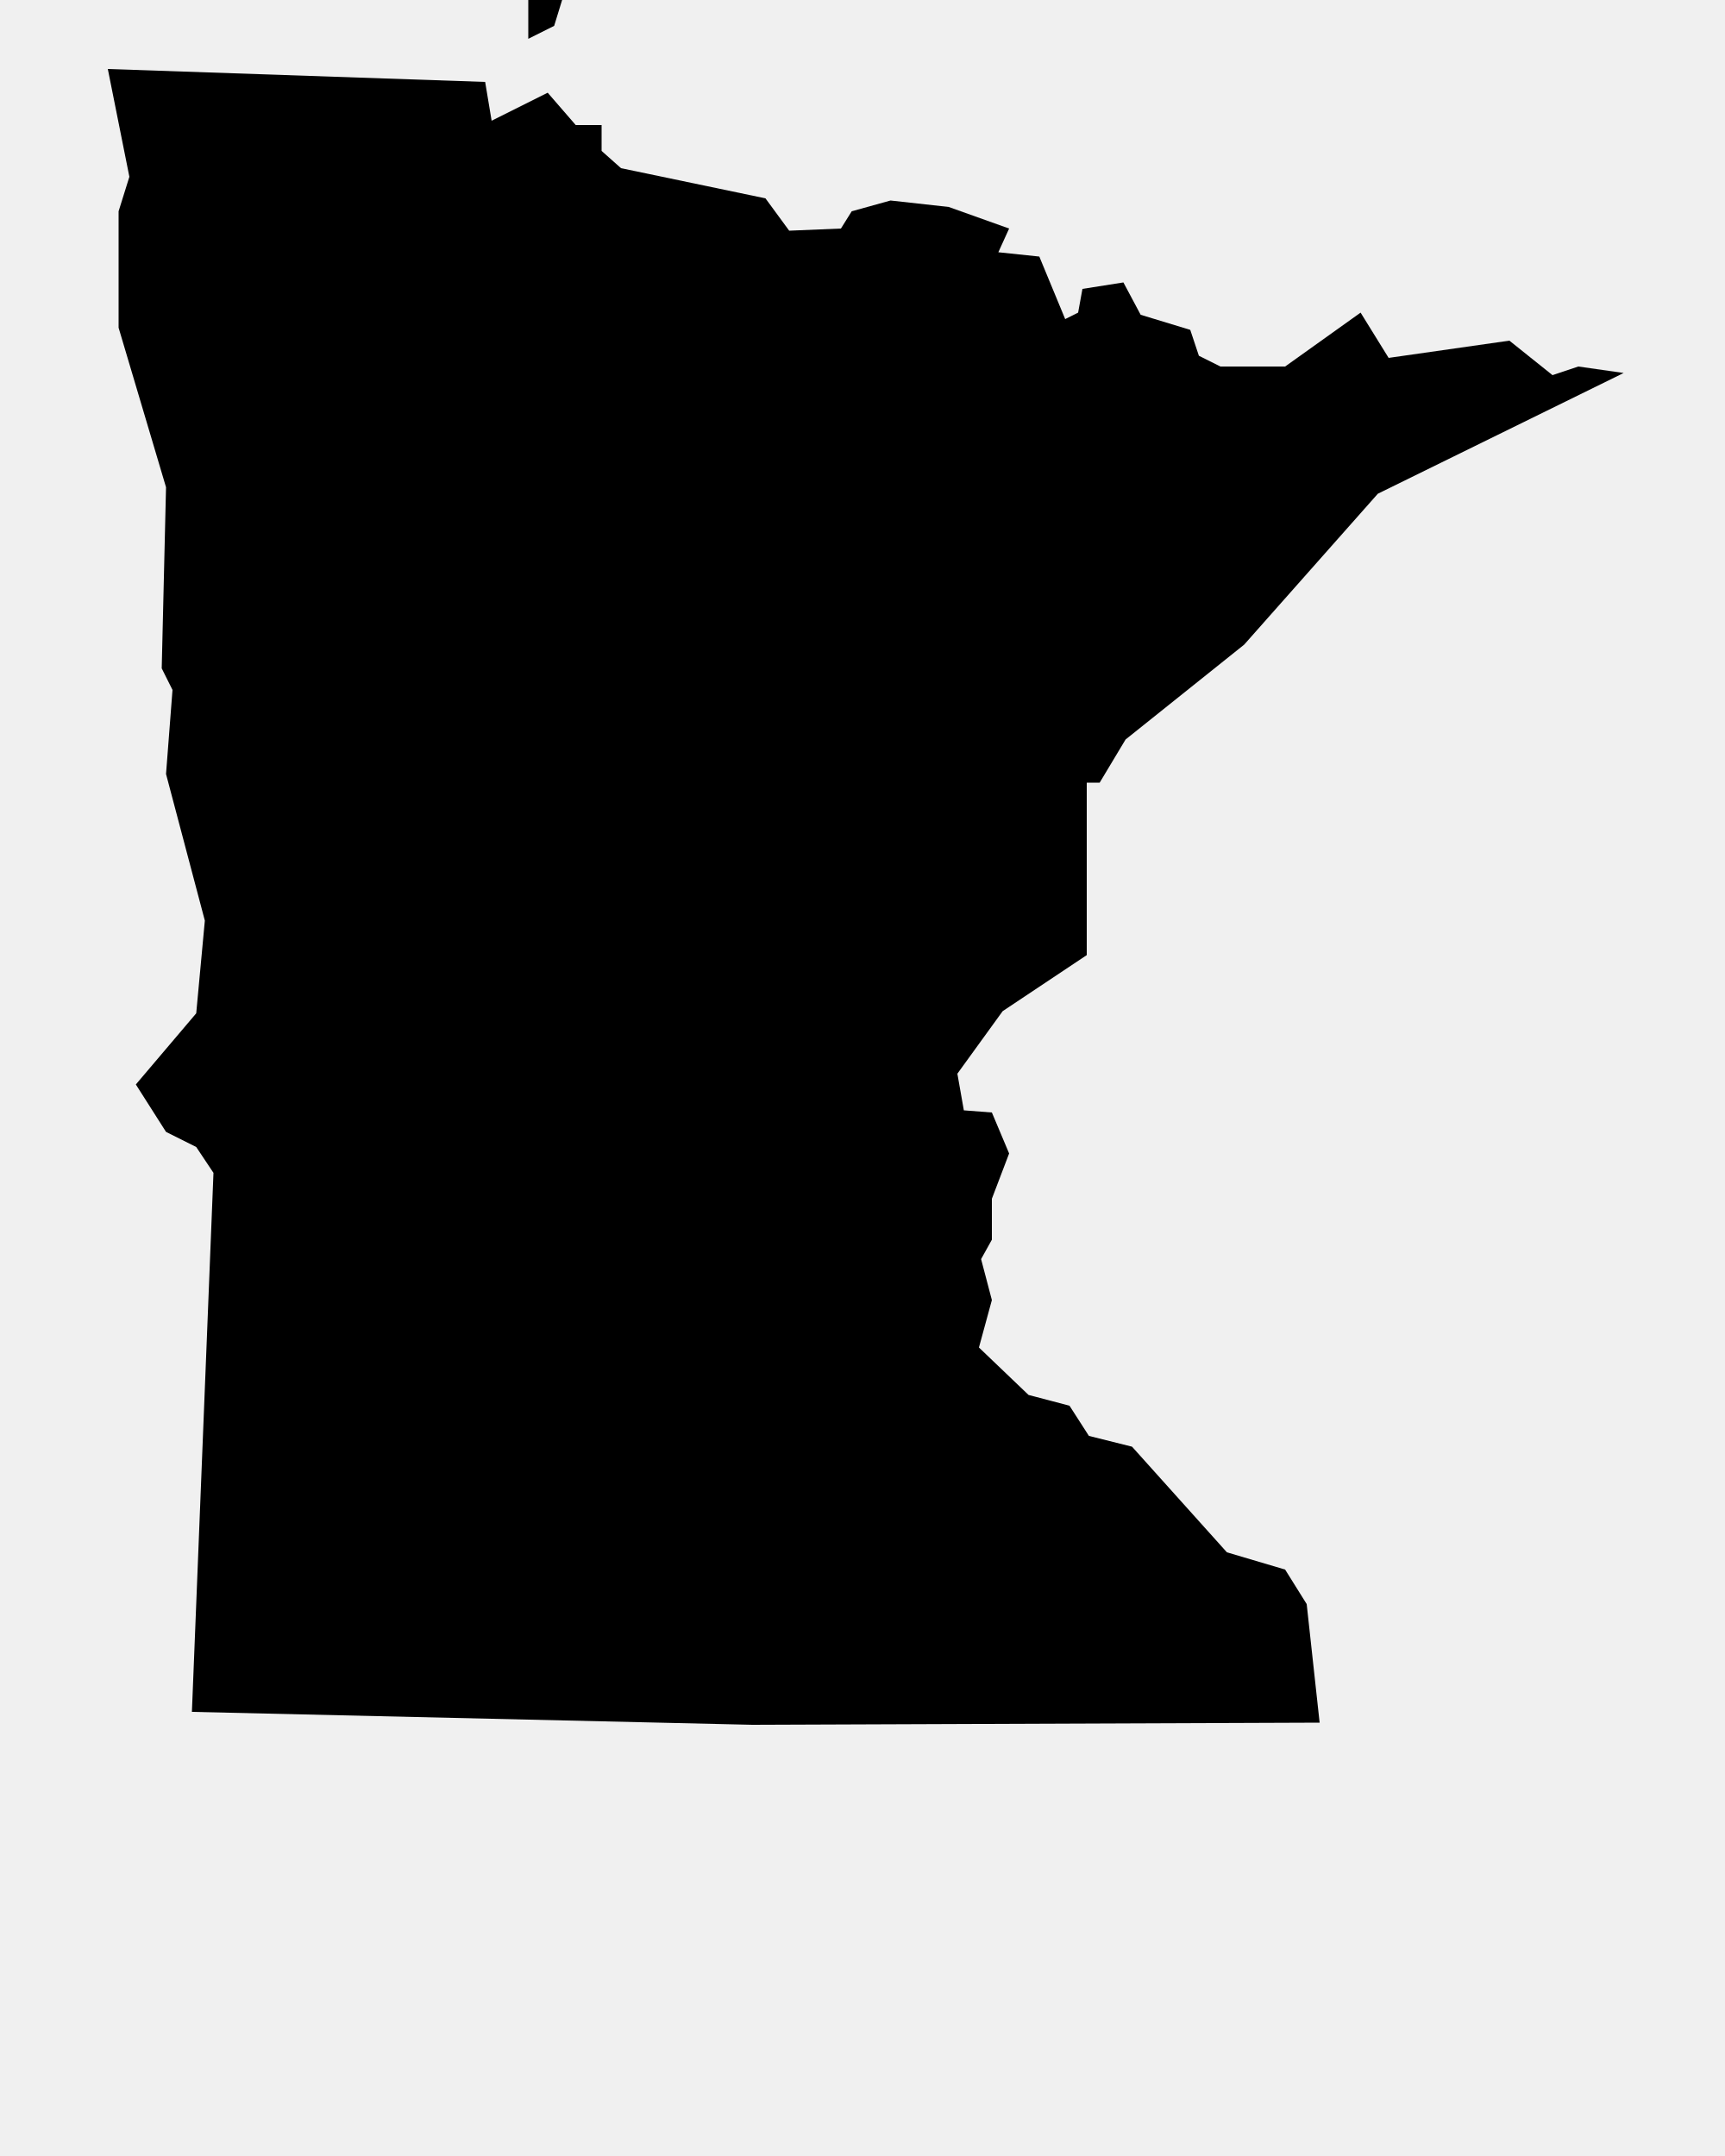
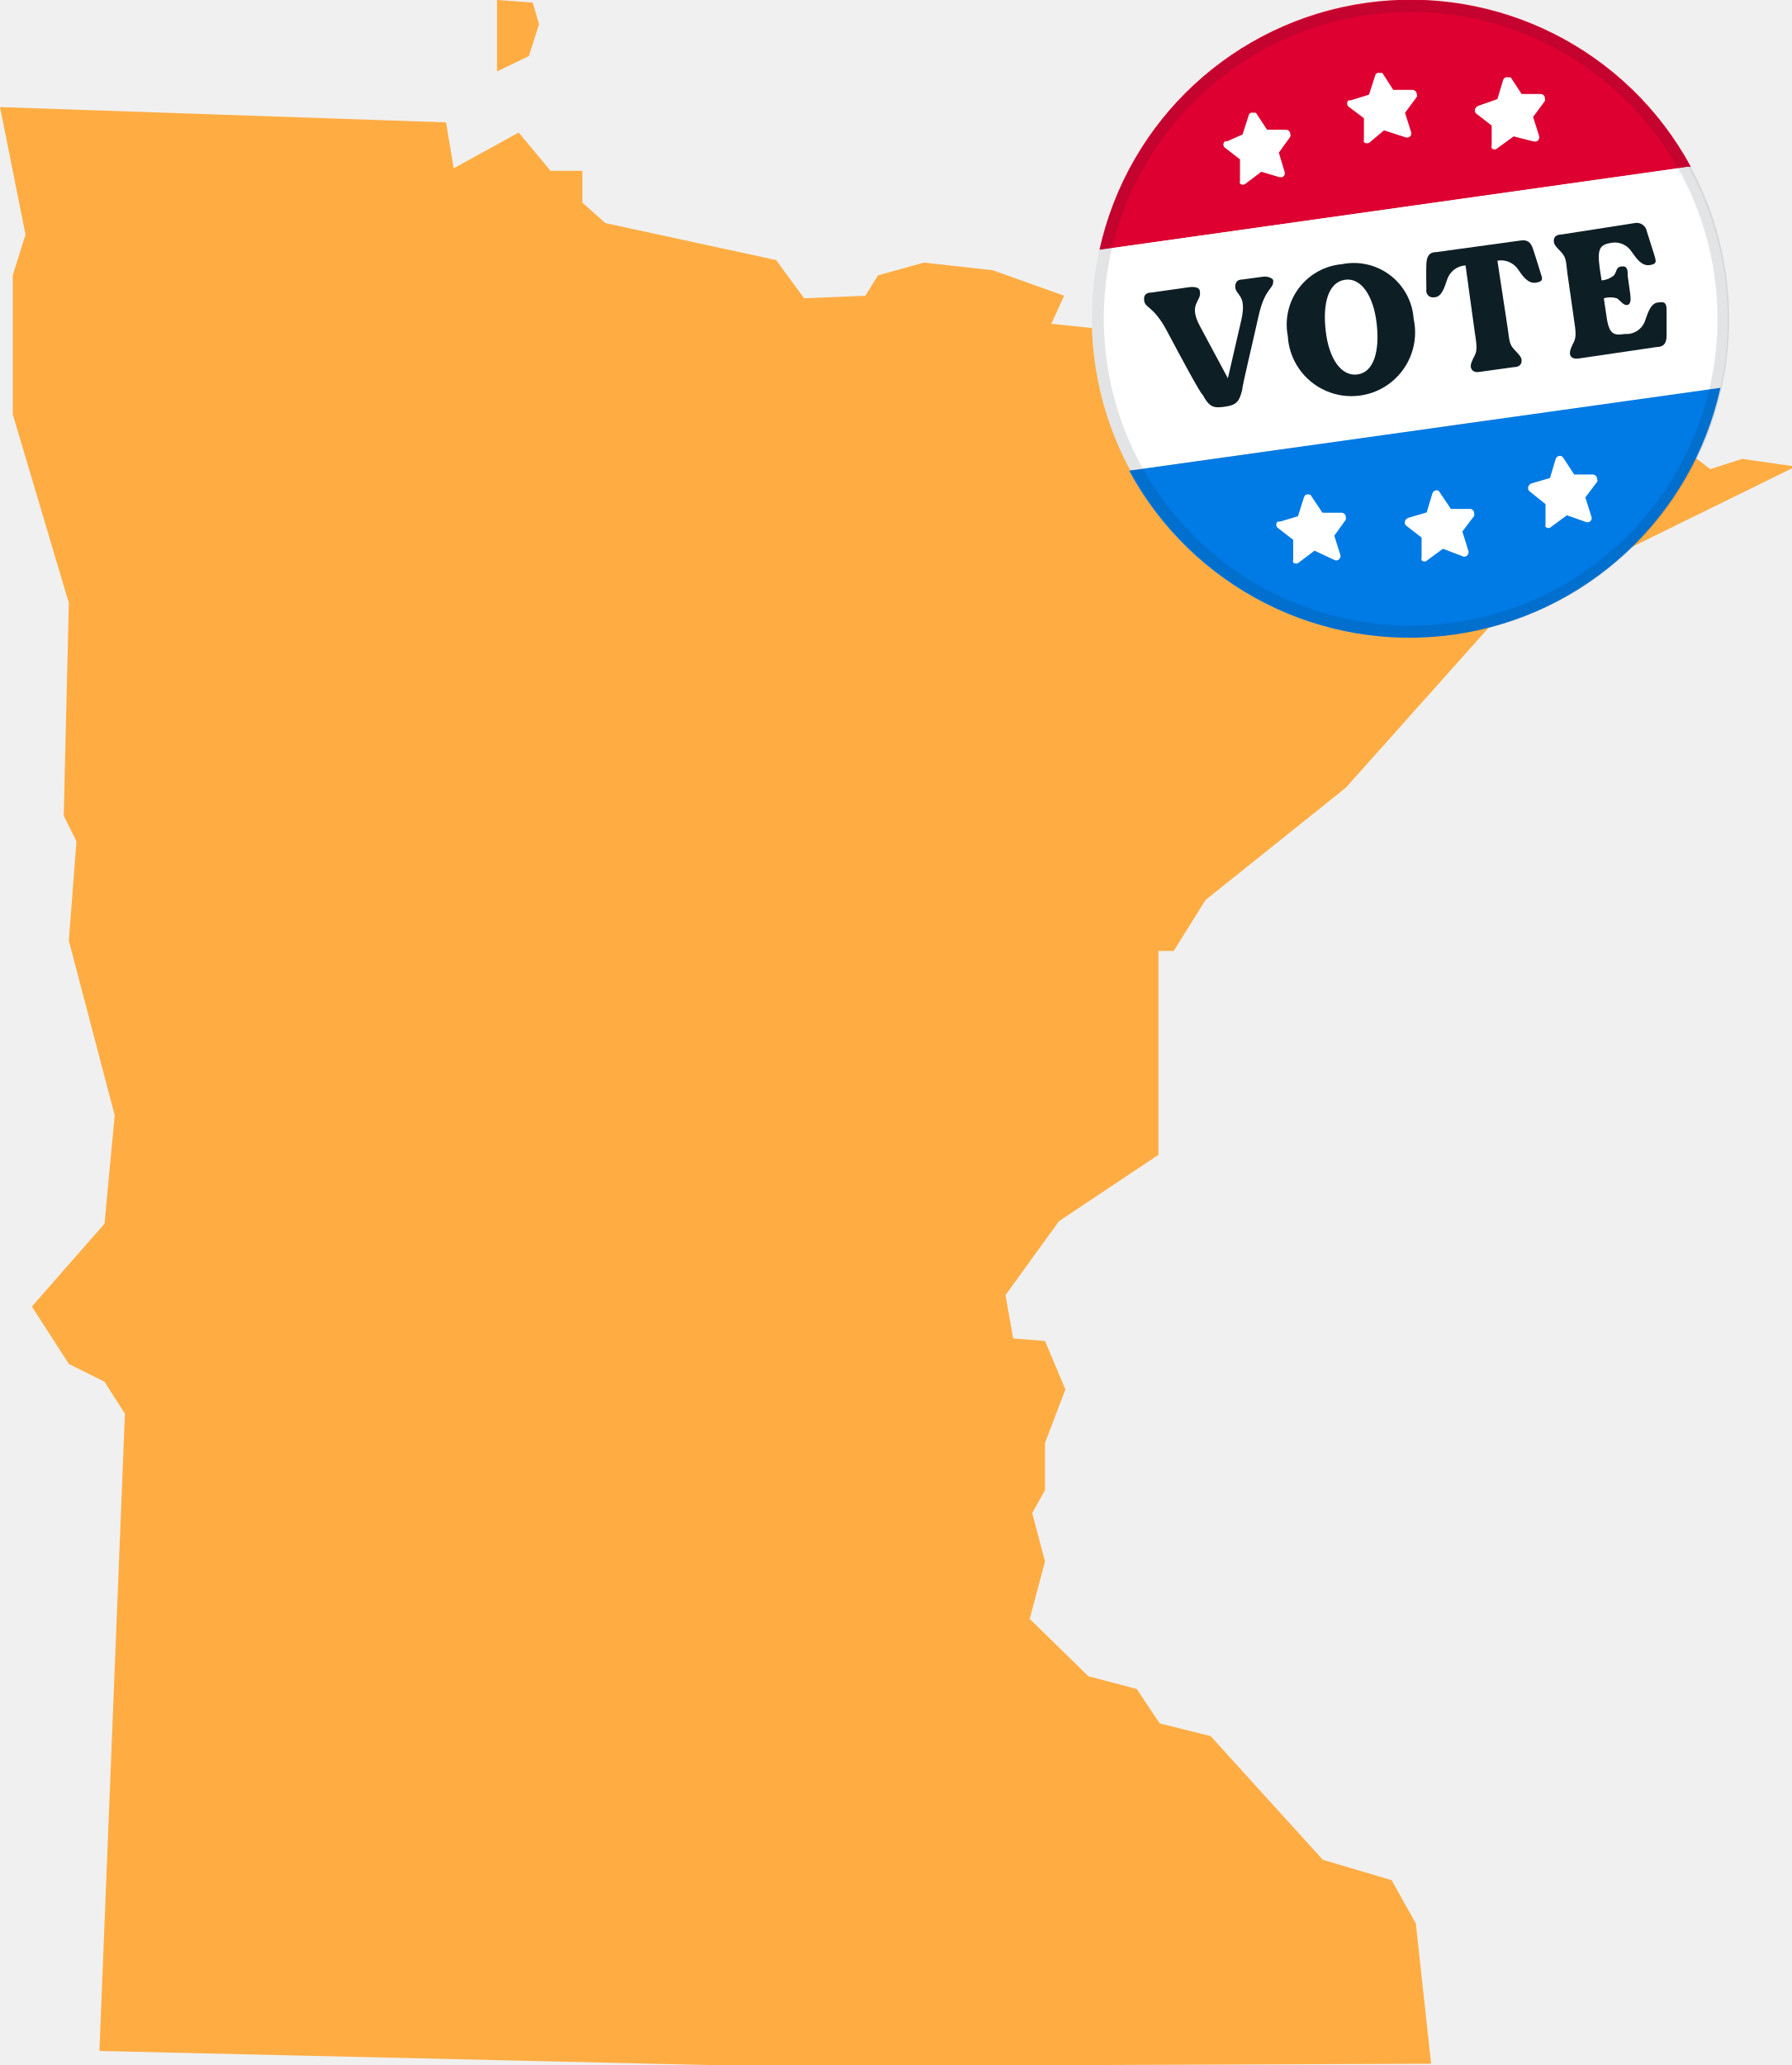
- <svg xmlns="http://www.w3.org/2000/svg" version="1.1" width="64" height="80" viewBox="0 0 64 80">
-   <path d="M18.24 4.48l-0.24-1.44-14-0.48 0.8 4-0.4 1.28v4.32l1.76 5.92-0.16 6.72 0.4 0.8-0.24 3.12 1.44 5.44-0.32 3.44-2.24 2.64 1.12 1.76 1.12 0.56 0.64 0.96-0.8 20 20.8 0.48 21.040-0.080-0.48-4.4-0.8-1.28-2.16-0.64-3.52-3.92-1.6-0.4-0.72-1.12-1.52-0.4-1.84-1.76 0.48-1.76-0.4-1.52 0.4-0.72v-1.52l0.64-1.68-0.64-1.52-1.040-0.080-0.24-1.36 1.68-2.32 3.12-2.080v-6.4h0.48l0.96-1.6 4.4-3.52 4.96-5.6 9.12-4.48-1.68-0.24-0.96 0.32-1.6-1.28-4.48 0.64-1.040-1.68-2.8 2h-2.4l-0.8-0.4-0.32-0.96-1.84-0.56-0.64-1.2-1.52 0.24-0.16 0.88-0.48 0.24-0.96-2.32-1.52-0.16 0.4-0.88-2.24-0.8-2.16-0.24-1.44 0.4-0.4 0.64-1.92 0.080-0.88-1.2-5.36-1.12-0.72-0.64v-0.96h-0.96l-1.040-1.2zM19.6-0.8v2.24l0.96-0.48 0.32-1.040-0.16-0.64z" />
+ <svg xmlns="http://www.w3.org/2000/svg" id="Layer_1" data-name="Layer 1" viewBox="0 0 56.24 64.8">
+   <defs>
+     <style>.cls-1{fill:#ffad43;}.cls-2{fill:#dd0031;}.cls-3{fill:#fff;}.cls-4{fill:#007ae5;}.cls-5,.cls-6{fill:#0e1e25;}.cls-6{fill-opacity:0.12;fill-rule:evenodd;}</style>
+   </defs>
+   <path class="cls-1" d="M14.24,5.28,14,3.84,0,3.36l.8,4L.4,8.64V13l1.76,5.92L2,25.6l.4.8-.24,3.12L3.6,35,3.28,38.4,1,41,2.16,42.8l1.12.56.64,1-.8,20,20.8.48,21-.08-.48-4.4L43.68,59l-2.16-.64L38,54.48l-1.6-.4L35.68,53l-1.52-.4L32.32,50.8,32.8,49l-.4-1.52.4-.72V45.28l.64-1.68-.64-1.52-1-.08-.24-1.36,1.68-2.32,3.12-2.08v-6.4h.48l1-1.6,4.4-3.52,5-5.6,9.12-4.48-1.68-.24-1,.32L52,13.44l-4.48.64-1-1.68-2.8,2h-2.4l-.8-.4-.32-1-1.84-.56-.64-1.2-1.52.24L36,12.4l-.48.24-1-2.32L33,10.16l.4-.88-2.24-.8L29,8.24l-1.44.4-.4.64-1.92.08-.88-1.2L19,7l-.72-.64v-1h-1l-1-1.2ZM15.6,0V2.24l1-.48.32-1L16.72.08Z" />
+   <path class="cls-2" d="M53.07,5.23,34.51,7.84A10,10,0,0,1,53.07,5.23Z" />
+   <path class="cls-3" d="M54,12.17a10,10,0,0,0-1-6.94L34.51,7.84a9.86,9.86,0,0,0-.14,3.56,10.06,10.06,0,0,0,1.11,3.37Z" />
+   <path class="cls-4" d="M54,12.17a10,10,0,0,1-18.56,2.6Z" />
+   <path class="cls-3" d="M39.59,5.39l-.49.37a.13.13,0,0,1-.18,0,.16.16,0,0,1,0-.09V5l-.48-.37a.13.13,0,0,1,0-.19.07.07,0,0,1,.06,0L39,4.22l.19-.59a.12.12,0,0,1,.16-.09.13.13,0,0,1,.07,0l.35.53h.6a.14.14,0,0,1,.13.14.11.11,0,0,1,0,.08l-.36.5.18.6a.13.13,0,0,1-.08.17h-.08Z" />
+   <path class="cls-3" d="M43.44,4.09,43,4.46a.14.14,0,0,1-.19,0,.29.29,0,0,1,0-.09V3.71l-.49-.37a.14.14,0,0,1,0-.19s0,0,.07,0l.58-.18.19-.59a.12.12,0,0,1,.16-.09.18.18,0,0,1,.07,0l.34.53h.61a.14.14,0,0,1,.13.14.11.11,0,0,1,0,.08l-.37.5.19.6a.13.13,0,0,1-.08.17.14.14,0,0,1-.09,0Z" />
+   <path class="cls-3" d="M47.51,4.28,47,4.65a.12.12,0,0,1-.18,0,.11.11,0,0,1,0-.08l0-.63-.49-.38a.14.14,0,0,1,0-.19.18.18,0,0,1,.07-.05L47,3.11l.18-.6a.13.13,0,0,1,.17-.08.12.12,0,0,1,.07,0l.34.52h.6a.13.13,0,0,1,.13.14.11.11,0,0,1,0,.08l-.37.5.19.6a.14.14,0,0,1-.09.17h-.08Z" />
+   <path class="cls-3" d="M41.26,17.28l-.49.37a.13.13,0,0,1-.18,0,.11.11,0,0,1,0-.08l0-.63-.49-.38a.13.13,0,0,1,0-.19.13.13,0,0,1,.07,0l.57-.17.19-.6a.12.12,0,0,1,.16-.08s.06,0,.07.05l.35.52h.6a.13.13,0,0,1,.13.14.11.11,0,0,1,0,.08l-.36.5.19.6a.14.14,0,0,1-.09.17.11.11,0,0,1-.08,0Z" />
+   <path class="cls-3" d="M45.29,17.22l-.49.36a.12.12,0,0,1-.18,0,.11.11,0,0,1,0-.08l0-.63-.49-.38a.14.14,0,0,1,0-.19.18.18,0,0,1,.07-.05l.58-.17.18-.6a.14.14,0,0,1,.17-.09.12.12,0,0,1,.06.06l.35.52h.6a.13.13,0,0,1,.13.14.24.24,0,0,1,0,.08l-.37.49.19.61a.14.14,0,0,1-.09.17.08.08,0,0,1-.08,0Z" />
+   <path class="cls-3" d="M49.18,16.17l-.49.36a.12.12,0,0,1-.18,0,.13.13,0,0,1,0-.08l0-.63L48,15.41a.14.14,0,0,1,0-.19.12.12,0,0,1,.07-.05l.58-.17.18-.6a.14.14,0,0,1,.17-.09.13.13,0,0,1,.07.06l.34.52H50a.14.14,0,0,1,.13.14.1.1,0,0,1,0,.09l-.37.49.19.6a.13.13,0,0,1-.17.17Z" />
+   <path class="cls-5" d="M39.59,8.69,39,8.77c-.17,0-.22.09-.23.21,0,.31.38.23.19,1.07l-.42,1.82-.88-1.64c-.38-.71.07-.77,0-1.09,0-.11-.15-.15-.32-.13l-1.2.17c-.17,0-.24.09-.23.21,0,.29.28.17.72,1s1.07,2,1.12,2c.22.41.36.42.71.37s.44-.16.53-.53c0-.12.3-1.35.51-2.3s.5-.84.46-1.15C39.89,8.7,39.76,8.66,39.59,8.69Z" />
+   <path class="cls-5" d="M42.12,8.29a1.9,1.9,0,0,0-1.7,2.25A2,2,0,1,0,44.37,10,1.88,1.88,0,0,0,42.12,8.29Zm.49,3.46c-.51.07-.9-.49-1-1.37s.09-1.52.6-1.6.9.5,1,1.37S43.12,11.68,42.61,11.75Z" />
+   <path class="cls-5" d="M48.36,8.58c-.07-.24-.17-.54-.24-.76s-.18-.31-.41-.27l-2.62.36c-.23,0-.31.13-.32.38s0,.55,0,.79a.21.21,0,0,0,.24.25c.25,0,.33-.33.41-.55A.64.64,0,0,1,46,8.33l.29,2.1c.06.38.08.57,0,.72s-.15.3-.12.39.1.16.27.13l1.08-.15c.17,0,.24-.09.24-.2s-.06-.17-.23-.35-.15-.3-.21-.69L47,8.18a.65.65,0,0,1,.66.29c.13.19.3.44.55.4S48.41,8.74,48.36,8.58Z" />
+   <path class="cls-5" d="M52.07,9.49c-.25,0-.34.31-.42.53a.62.62,0,0,1-.55.46H51c-.38.06-.51,0-.59-.65l-.07-.47a.72.72,0,0,1,.41,0c.15.11.2.22.32.21s.12-.17.1-.34l-.08-.57c0-.17,0-.32-.19-.3s-.13.14-.25.29a.71.71,0,0,1-.38.15l-.06-.39c-.08-.6,0-.73.36-.79a.63.63,0,0,1,.65.29c.14.19.3.44.55.41s.21-.13.16-.3l-.24-.76A.32.32,0,0,0,51.31,7L49,7.36c-.16,0-.24.09-.23.21s.06.16.23.34.15.31.2.69L49.4,10c.06.39.08.57,0,.73s-.14.29-.12.39.11.15.27.13L52,10.89c.22,0,.31-.12.31-.36s0-.56,0-.81S52.21,9.47,52.07,9.49Z" />
+   <path class="cls-6" d="M45.61,19.54a9.63,9.63,0,1,0-10.87-8.2A9.63,9.63,0,0,0,45.61,19.54Zm.06.37a10,10,0,1,0-11.3-8.51A10,10,0,0,0,45.67,19.91Z" />
</svg>
